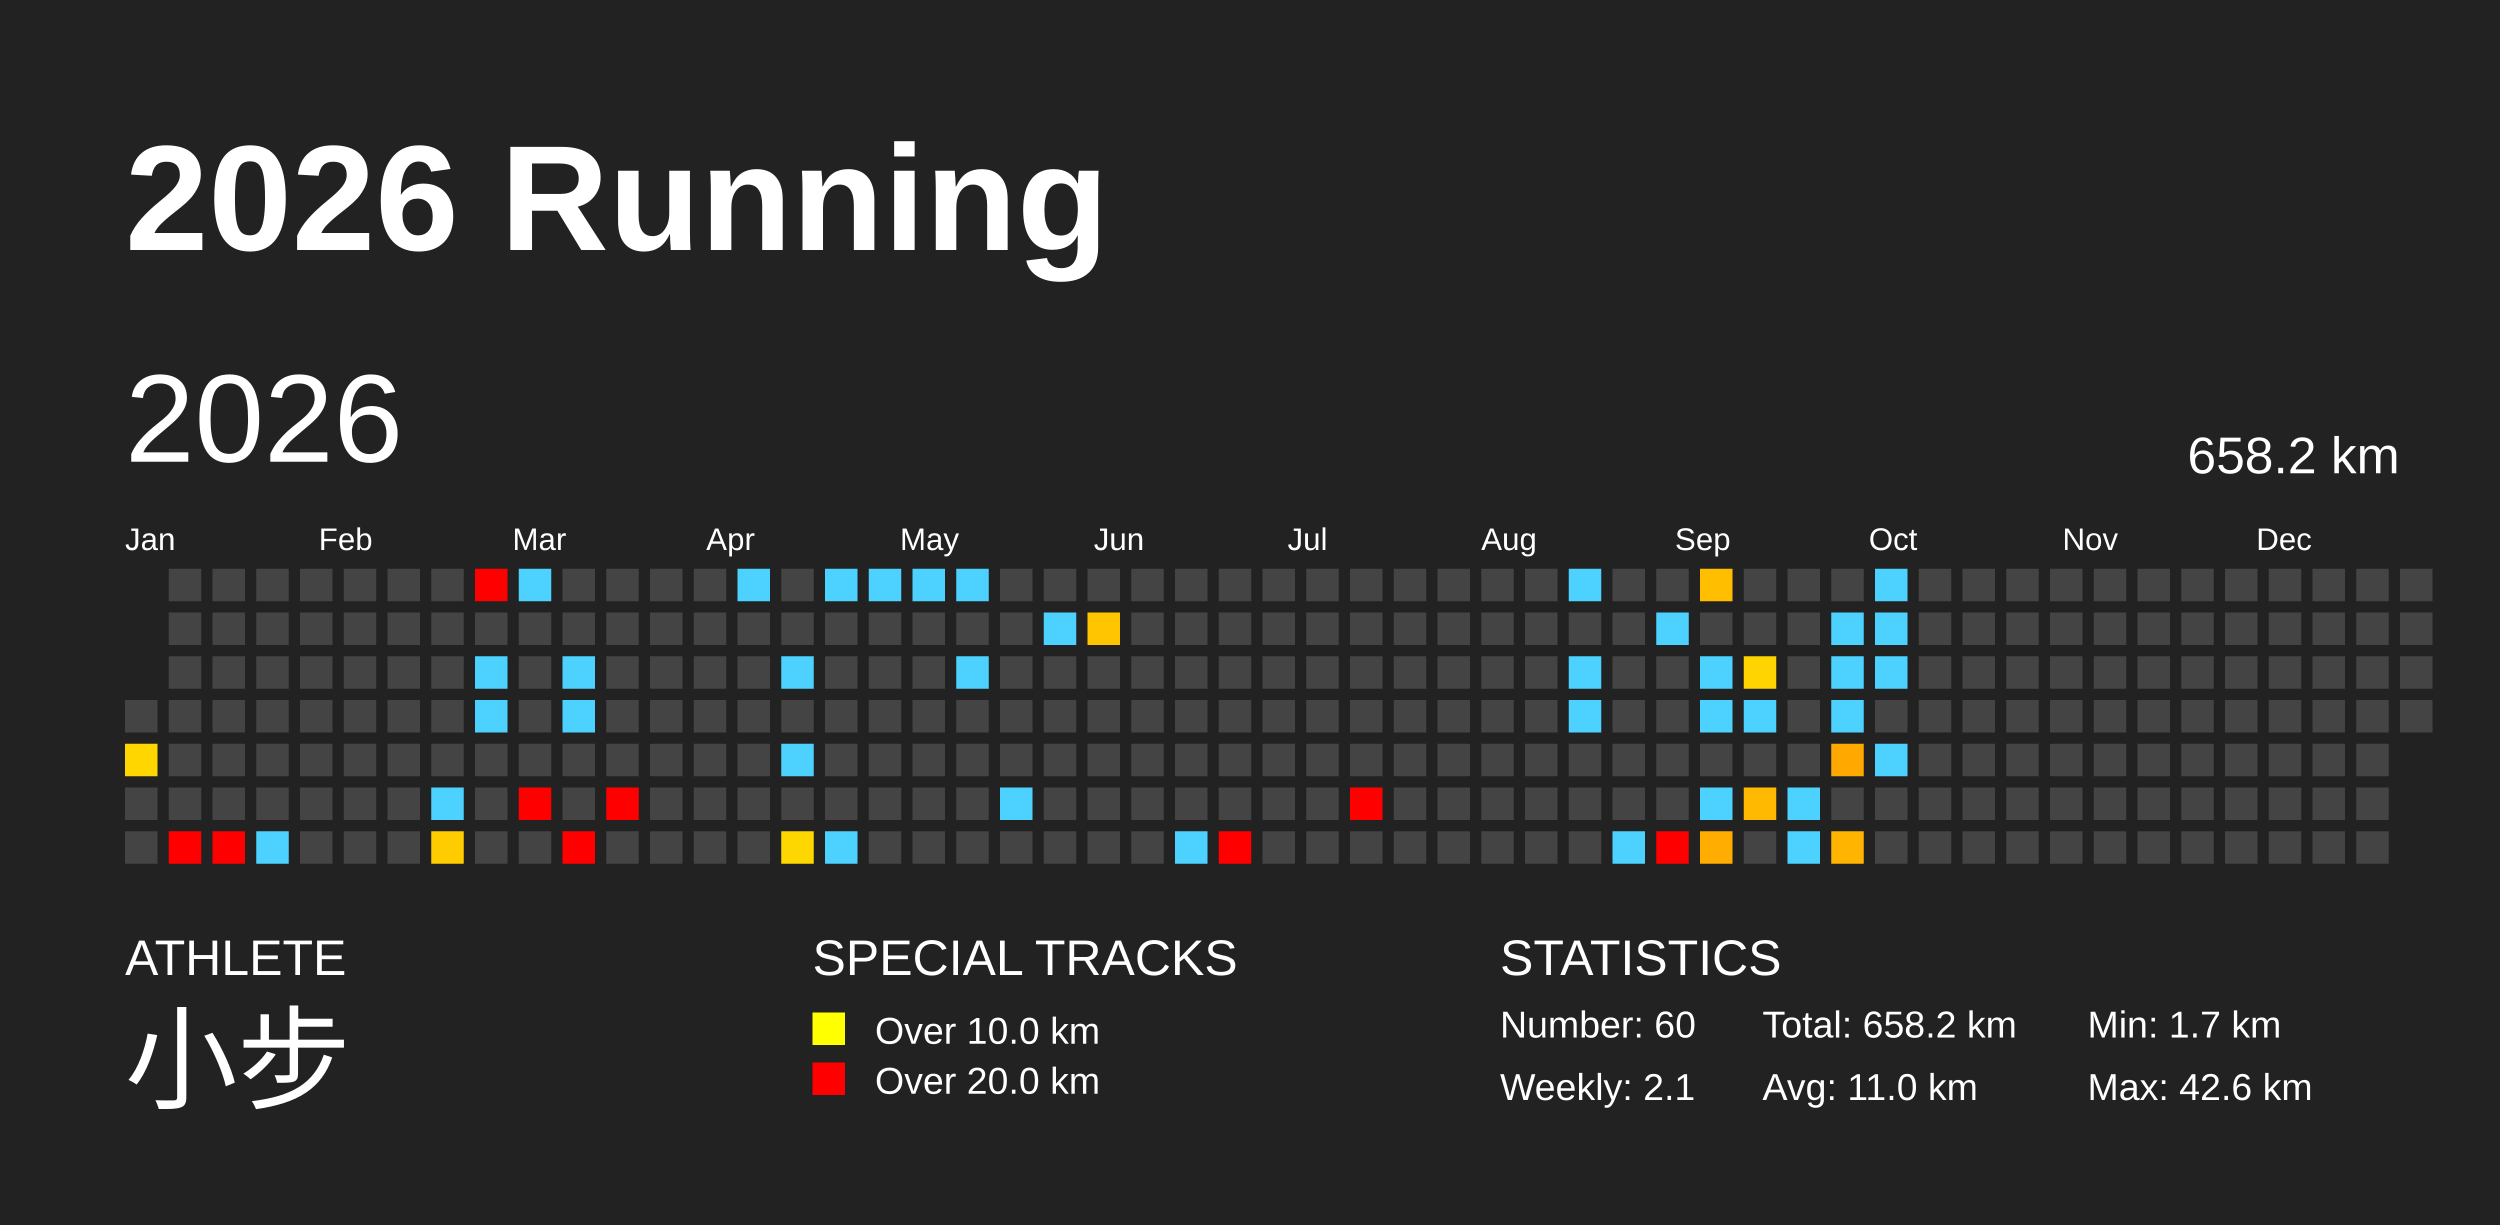
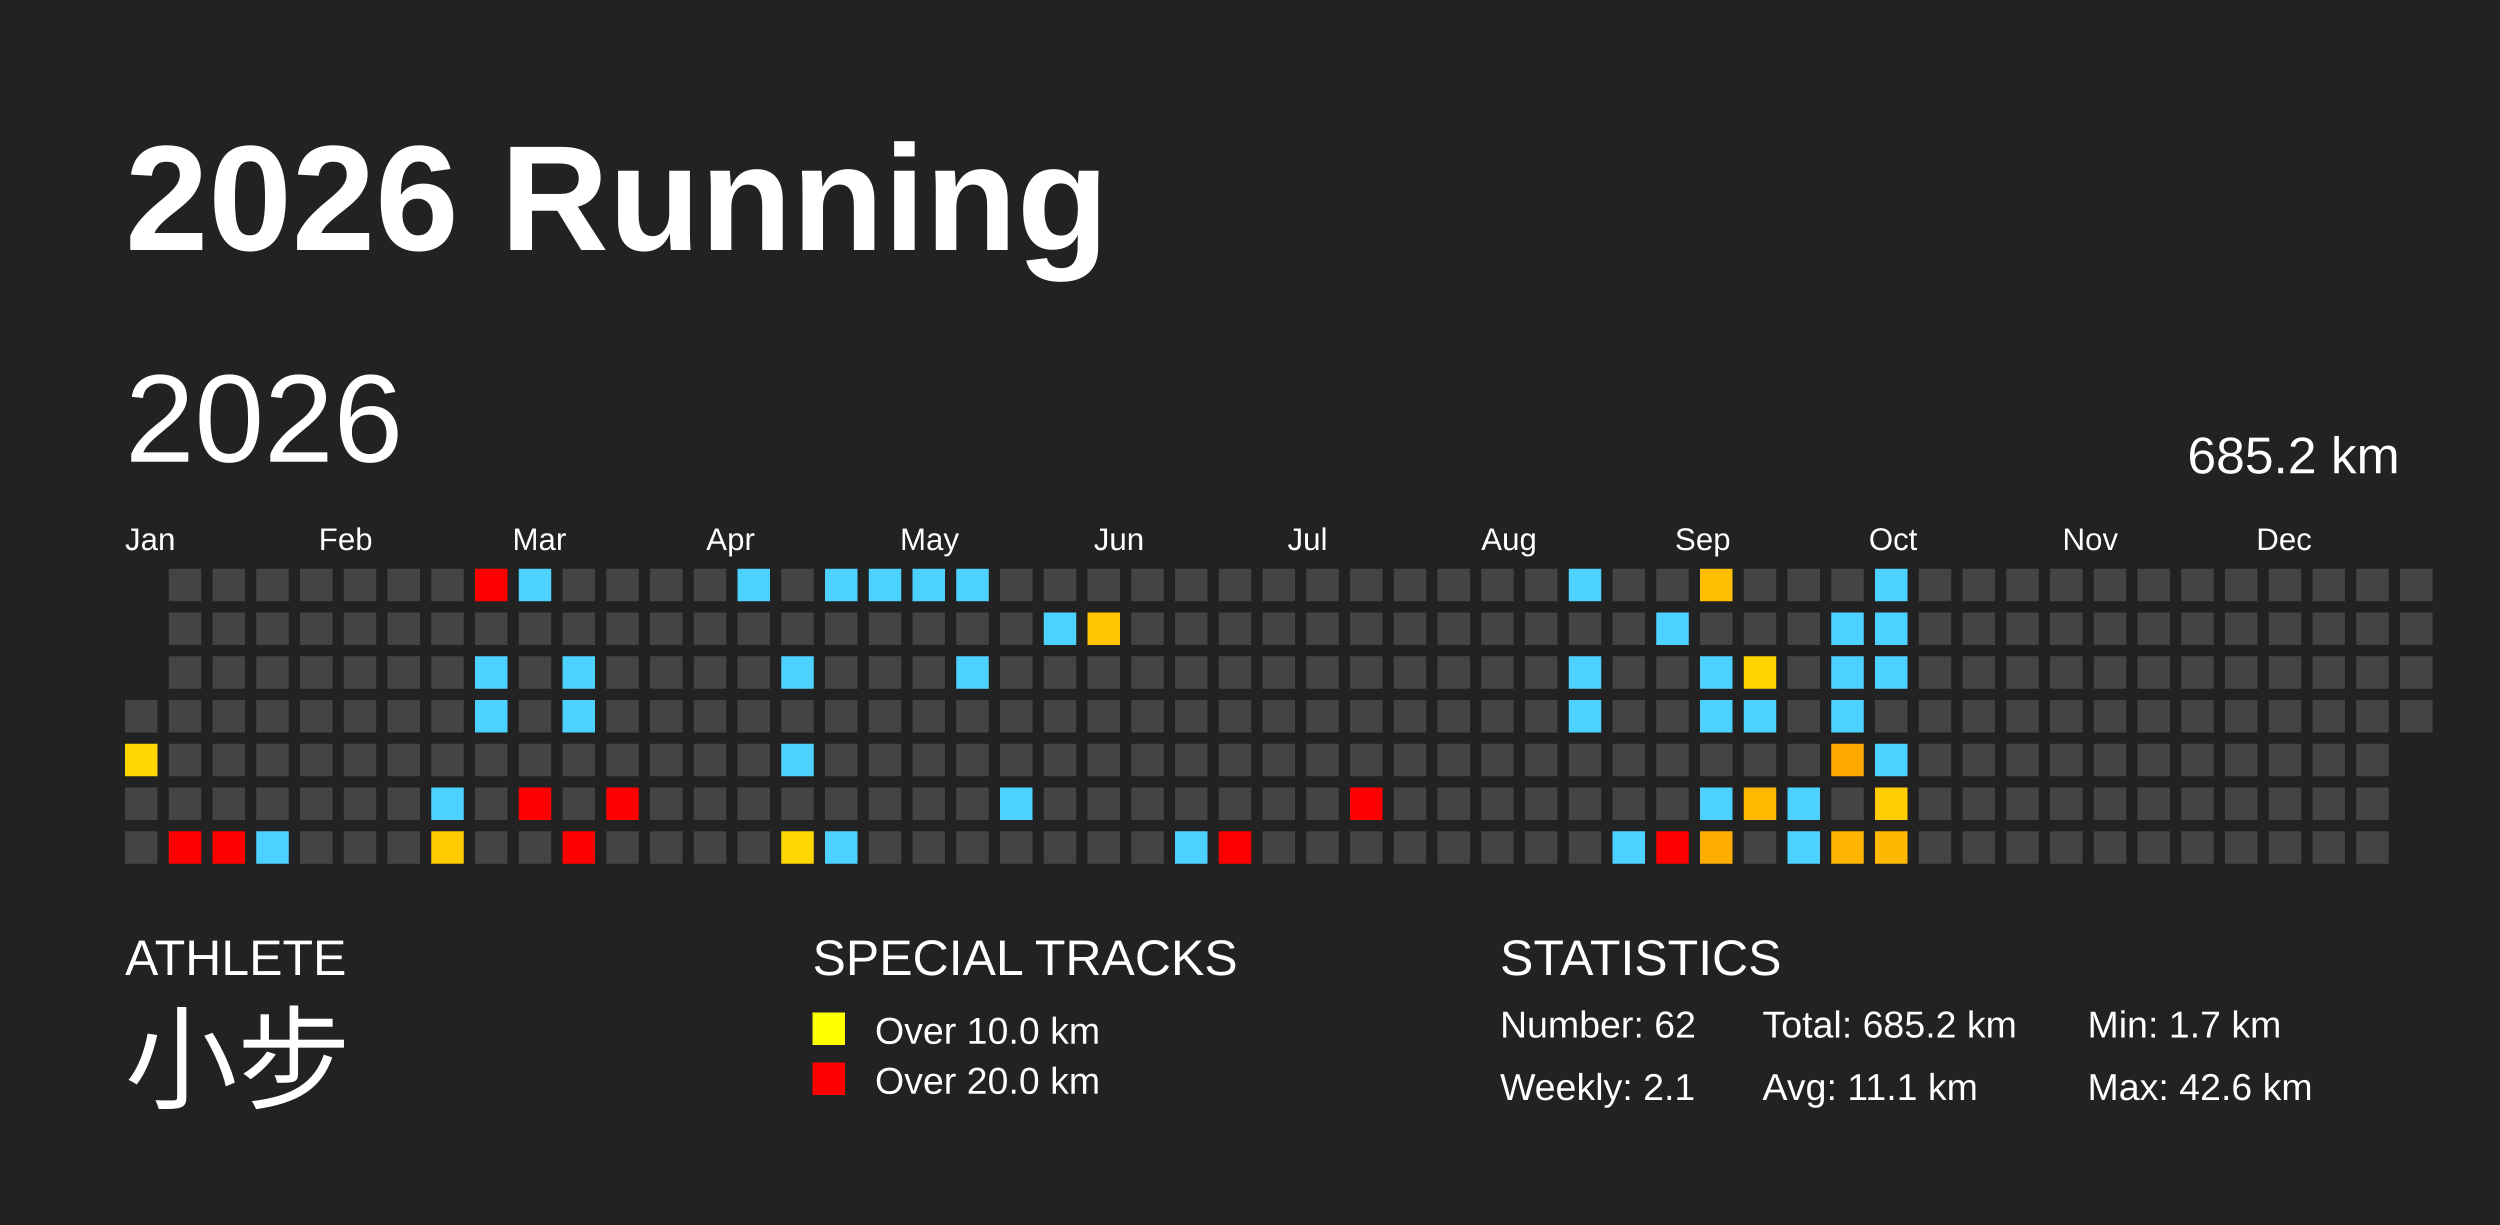
<svg xmlns="http://www.w3.org/2000/svg" baseProfile="full" height="98mm" version="1.1" viewBox="0,0,200,98" width="200mm">
  <defs />
  <rect fill="#222222" height="98" width="200" x="0" y="0" />
  <text fill="#FFFFFF" style="font-size:12px; font-family:Arial; font-weight:bold;" x="10" y="20">2026 Running</text>
  <text fill="#FFFFFF" style="font-size:4px; font-family:Arial" x="10" y="78">ATHLETE</text>
  <text fill="#FFFFFF" style="font-size:9px; font-family:Arial" x="10" y="88">小步</text>
  <text fill="#FFFFFF" style="font-size:4px; font-family:Arial" x="65" y="78">SPECIAL TRACKS</text>
  <rect fill="yellow" height="2.6" width="2.6" x="65" y="81" />
  <text fill="#FFFFFF" style="font-size:3px; font-family:Arial" x="70" y="83.5">Over 10.0 km</text>
  <rect fill="red" height="2.6" width="2.6" x="65" y="85" />
  <text fill="#FFFFFF" style="font-size:3px; font-family:Arial" x="70" y="87.5">Over 20.0 km</text>
  <text fill="#FFFFFF" style="font-size:4px; font-family:Arial" x="120" y="78">STATISTICS</text>
-   <text fill="#FFFFFF" style="font-size:3px; font-family:Arial" x="120" y="83">Number: 60</text>
+   <text fill="#FFFFFF" style="font-size:3px; font-family:Arial" x="120" y="83">Number: 62</text>
  <text fill="#FFFFFF" style="font-size:3px; font-family:Arial" x="120" y="88">Weekly: 2.1</text>
-   <text fill="#FFFFFF" style="font-size:3px; font-family:Arial" x="141" y="83">Total: 658.2 km</text>
-   <text fill="#FFFFFF" style="font-size:3px; font-family:Arial" x="141" y="88">Avg: 11.0 km</text>
+   <text fill="#FFFFFF" style="font-size:3px; font-family:Arial" x="141" y="83">Total: 685.2 km</text>
+   <text fill="#FFFFFF" style="font-size:3px; font-family:Arial" x="141" y="88">Avg: 11.1 km</text>
  <text fill="#FFFFFF" style="font-size:3px; font-family:Arial" x="167" y="83">Min: 1.7 km</text>
  <text fill="#FFFFFF" style="font-size:3px; font-family:Arial" x="167" y="88">Max: 42.6 km</text>
  <text dominant-baseline="hanging" fill="#FFFFFF" style="font-size:10.0px; font-family:Arial;" x="10" y="30">2026</text>
-   <text dominant-baseline="hanging" fill="#FFFFFF" style="font-size:4.125px; font-family:Arial;" x="175" y="35">658.2 km</text>
+   <text dominant-baseline="hanging" fill="#FFFFFF" style="font-size:4.125px; font-family:Arial;" x="175" y="35">685.2 km</text>
  <text fill="#FFFFFF" style="font-size:2.5px; font-family:Arial" x="10.0" y="44">Jan</text>
  <text fill="#FFFFFF" style="font-size:2.5px; font-family:Arial" x="25.5" y="44">Feb</text>
  <text fill="#FFFFFF" style="font-size:2.5px; font-family:Arial" x="41.0" y="44">Mar</text>
  <text fill="#FFFFFF" style="font-size:2.5px; font-family:Arial" x="56.5" y="44">Apr</text>
  <text fill="#FFFFFF" style="font-size:2.5px; font-family:Arial" x="72.0" y="44">May</text>
  <text fill="#FFFFFF" style="font-size:2.5px; font-family:Arial" x="87.5" y="44">Jun</text>
  <text fill="#FFFFFF" style="font-size:2.5px; font-family:Arial" x="103.0" y="44">Jul</text>
  <text fill="#FFFFFF" style="font-size:2.5px; font-family:Arial" x="118.5" y="44">Aug</text>
  <text fill="#FFFFFF" style="font-size:2.5px; font-family:Arial" x="134.0" y="44">Sep</text>
  <text fill="#FFFFFF" style="font-size:2.5px; font-family:Arial" x="149.5" y="44">Oct</text>
  <text fill="#FFFFFF" style="font-size:2.5px; font-family:Arial" x="165.0" y="44">Nov</text>
  <text fill="#FFFFFF" style="font-size:2.5px; font-family:Arial" x="180.5" y="44">Dec</text>
  <rect fill="#444444" height="2.6" width="2.6" x="10.0" y="56.0" />
  <rect fill="#ffd600" height="2.6" width="2.6" x="10.0" y="59.5" />
  <rect fill="#444444" height="2.6" width="2.6" x="10.0" y="63.0" />
  <rect fill="#444444" height="2.6" width="2.6" x="10.0" y="66.5" />
  <rect fill="#444444" height="2.6" width="2.6" x="13.5" y="45.5" />
  <rect fill="#444444" height="2.6" width="2.6" x="13.5" y="49.0" />
  <rect fill="#444444" height="2.6" width="2.6" x="13.5" y="52.5" />
  <rect fill="#444444" height="2.6" width="2.6" x="13.5" y="56.0" />
  <rect fill="#444444" height="2.6" width="2.6" x="13.5" y="59.5" />
  <rect fill="#444444" height="2.6" width="2.6" x="13.5" y="63.0" />
  <rect fill="red" height="2.6" width="2.6" x="13.5" y="66.5" />
  <rect fill="#444444" height="2.6" width="2.6" x="17.0" y="45.5" />
  <rect fill="#444444" height="2.6" width="2.6" x="17.0" y="49.0" />
  <rect fill="#444444" height="2.6" width="2.6" x="17.0" y="52.5" />
  <rect fill="#444444" height="2.6" width="2.6" x="17.0" y="56.0" />
  <rect fill="#444444" height="2.6" width="2.6" x="17.0" y="59.5" />
  <rect fill="#444444" height="2.6" width="2.6" x="17.0" y="63.0" />
  <rect fill="red" height="2.6" width="2.6" x="17.0" y="66.5" />
  <rect fill="#444444" height="2.6" width="2.6" x="20.5" y="45.5" />
  <rect fill="#444444" height="2.6" width="2.6" x="20.5" y="49.0" />
  <rect fill="#444444" height="2.6" width="2.6" x="20.5" y="52.5" />
  <rect fill="#444444" height="2.6" width="2.6" x="20.5" y="56.0" />
  <rect fill="#444444" height="2.6" width="2.6" x="20.5" y="59.5" />
  <rect fill="#444444" height="2.6" width="2.6" x="20.5" y="63.0" />
  <rect fill="#4dd2ff" height="2.6" width="2.6" x="20.5" y="66.5" />
  <rect fill="#444444" height="2.6" width="2.6" x="24.0" y="45.5" />
  <rect fill="#444444" height="2.6" width="2.6" x="24.0" y="49.0" />
  <rect fill="#444444" height="2.6" width="2.6" x="24.0" y="52.5" />
  <rect fill="#444444" height="2.6" width="2.6" x="24.0" y="56.0" />
  <rect fill="#444444" height="2.6" width="2.6" x="24.0" y="59.5" />
  <rect fill="#444444" height="2.6" width="2.6" x="24.0" y="63.0" />
  <rect fill="#444444" height="2.6" width="2.6" x="24.0" y="66.5" />
  <rect fill="#444444" height="2.6" width="2.6" x="27.5" y="45.5" />
  <rect fill="#444444" height="2.6" width="2.6" x="27.5" y="49.0" />
  <rect fill="#444444" height="2.6" width="2.6" x="27.5" y="52.5" />
  <rect fill="#444444" height="2.6" width="2.6" x="27.5" y="56.0" />
  <rect fill="#444444" height="2.6" width="2.6" x="27.5" y="59.5" />
  <rect fill="#444444" height="2.6" width="2.6" x="27.5" y="63.0" />
  <rect fill="#444444" height="2.6" width="2.6" x="27.5" y="66.5" />
  <rect fill="#444444" height="2.6" width="2.6" x="31.0" y="45.5" />
  <rect fill="#444444" height="2.6" width="2.6" x="31.0" y="49.0" />
  <rect fill="#444444" height="2.6" width="2.6" x="31.0" y="52.5" />
  <rect fill="#444444" height="2.6" width="2.6" x="31.0" y="56.0" />
  <rect fill="#444444" height="2.6" width="2.6" x="31.0" y="59.5" />
  <rect fill="#444444" height="2.6" width="2.6" x="31.0" y="63.0" />
  <rect fill="#444444" height="2.6" width="2.6" x="31.0" y="66.5" />
  <rect fill="#444444" height="2.6" width="2.6" x="34.5" y="45.5" />
  <rect fill="#444444" height="2.6" width="2.6" x="34.5" y="49.0" />
  <rect fill="#444444" height="2.6" width="2.6" x="34.5" y="52.5" />
  <rect fill="#444444" height="2.6" width="2.6" x="34.5" y="56.0" />
  <rect fill="#444444" height="2.6" width="2.6" x="34.5" y="59.5" />
  <rect fill="#4dd2ff" height="2.6" width="2.6" x="34.5" y="63.0" />
  <rect fill="#ffcc00" height="2.6" width="2.6" x="34.5" y="66.5" />
  <rect fill="red" height="2.6" width="2.6" x="38.0" y="45.5" />
  <rect fill="#444444" height="2.6" width="2.6" x="38.0" y="49.0" />
  <rect fill="#4dd2ff" height="2.6" width="2.6" x="38.0" y="52.5" />
  <rect fill="#4dd2ff" height="2.6" width="2.6" x="38.0" y="56.0" />
  <rect fill="#444444" height="2.6" width="2.6" x="38.0" y="59.5" />
  <rect fill="#444444" height="2.6" width="2.6" x="38.0" y="63.0" />
  <rect fill="#444444" height="2.6" width="2.6" x="38.0" y="66.5" />
  <rect fill="#4dd2ff" height="2.6" width="2.6" x="41.5" y="45.5" />
  <rect fill="#444444" height="2.6" width="2.6" x="41.5" y="49.0" />
  <rect fill="#444444" height="2.6" width="2.6" x="41.5" y="52.5" />
  <rect fill="#444444" height="2.6" width="2.6" x="41.5" y="56.0" />
  <rect fill="#444444" height="2.6" width="2.6" x="41.5" y="59.5" />
  <rect fill="red" height="2.6" width="2.6" x="41.5" y="63.0" />
  <rect fill="#444444" height="2.6" width="2.6" x="41.5" y="66.5" />
  <rect fill="#444444" height="2.6" width="2.6" x="45.0" y="45.5" />
  <rect fill="#444444" height="2.6" width="2.6" x="45.0" y="49.0" />
  <rect fill="#4dd2ff" height="2.6" width="2.6" x="45.0" y="52.5" />
  <rect fill="#4dd2ff" height="2.6" width="2.6" x="45.0" y="56.0" />
  <rect fill="#444444" height="2.6" width="2.6" x="45.0" y="59.5" />
  <rect fill="#444444" height="2.6" width="2.6" x="45.0" y="63.0" />
  <rect fill="red" height="2.6" width="2.6" x="45.0" y="66.5" />
  <rect fill="#444444" height="2.6" width="2.6" x="48.5" y="45.5" />
  <rect fill="#444444" height="2.6" width="2.6" x="48.5" y="49.0" />
  <rect fill="#444444" height="2.6" width="2.6" x="48.5" y="52.5" />
  <rect fill="#444444" height="2.6" width="2.6" x="48.5" y="56.0" />
  <rect fill="#444444" height="2.6" width="2.6" x="48.5" y="59.5" />
  <rect fill="red" height="2.6" width="2.6" x="48.5" y="63.0" />
  <rect fill="#444444" height="2.6" width="2.6" x="48.5" y="66.5" />
  <rect fill="#444444" height="2.6" width="2.6" x="52.0" y="45.5" />
  <rect fill="#444444" height="2.6" width="2.6" x="52.0" y="49.0" />
  <rect fill="#444444" height="2.6" width="2.6" x="52.0" y="52.5" />
  <rect fill="#444444" height="2.6" width="2.6" x="52.0" y="56.0" />
  <rect fill="#444444" height="2.6" width="2.6" x="52.0" y="59.5" />
  <rect fill="#444444" height="2.6" width="2.6" x="52.0" y="63.0" />
  <rect fill="#444444" height="2.6" width="2.6" x="52.0" y="66.5" />
  <rect fill="#444444" height="2.6" width="2.6" x="55.5" y="45.5" />
  <rect fill="#444444" height="2.6" width="2.6" x="55.5" y="49.0" />
  <rect fill="#444444" height="2.6" width="2.6" x="55.5" y="52.5" />
  <rect fill="#444444" height="2.6" width="2.6" x="55.5" y="56.0" />
  <rect fill="#444444" height="2.6" width="2.6" x="55.5" y="59.5" />
  <rect fill="#444444" height="2.6" width="2.6" x="55.5" y="63.0" />
  <rect fill="#444444" height="2.6" width="2.6" x="55.5" y="66.5" />
  <rect fill="#4dd2ff" height="2.6" width="2.6" x="59.0" y="45.5" />
  <rect fill="#444444" height="2.6" width="2.6" x="59.0" y="49.0" />
  <rect fill="#444444" height="2.6" width="2.6" x="59.0" y="52.5" />
  <rect fill="#444444" height="2.6" width="2.6" x="59.0" y="56.0" />
  <rect fill="#444444" height="2.6" width="2.6" x="59.0" y="59.5" />
  <rect fill="#444444" height="2.6" width="2.6" x="59.0" y="63.0" />
  <rect fill="#444444" height="2.6" width="2.6" x="59.0" y="66.5" />
  <rect fill="#444444" height="2.6" width="2.6" x="62.5" y="45.5" />
  <rect fill="#444444" height="2.6" width="2.6" x="62.5" y="49.0" />
  <rect fill="#4dd2ff" height="2.6" width="2.6" x="62.5" y="52.5" />
  <rect fill="#444444" height="2.6" width="2.6" x="62.5" y="56.0" />
  <rect fill="#4dd2ff" height="2.6" width="2.6" x="62.5" y="59.5" />
  <rect fill="#444444" height="2.6" width="2.6" x="62.5" y="63.0" />
  <rect fill="#ffd700" height="2.6" width="2.6" x="62.5" y="66.5" />
  <rect fill="#4dd2ff" height="2.6" width="2.6" x="66.0" y="45.5" />
  <rect fill="#444444" height="2.6" width="2.6" x="66.0" y="49.0" />
  <rect fill="#444444" height="2.6" width="2.6" x="66.0" y="52.5" />
  <rect fill="#444444" height="2.6" width="2.6" x="66.0" y="56.0" />
  <rect fill="#444444" height="2.6" width="2.6" x="66.0" y="59.5" />
  <rect fill="#444444" height="2.6" width="2.6" x="66.0" y="63.0" />
  <rect fill="#4dd2ff" height="2.6" width="2.6" x="66.0" y="66.5" />
  <rect fill="#4dd2ff" height="2.6" width="2.6" x="69.5" y="45.5" />
  <rect fill="#444444" height="2.6" width="2.6" x="69.5" y="49.0" />
  <rect fill="#444444" height="2.6" width="2.6" x="69.5" y="52.5" />
  <rect fill="#444444" height="2.6" width="2.6" x="69.5" y="56.0" />
  <rect fill="#444444" height="2.6" width="2.6" x="69.5" y="59.5" />
  <rect fill="#444444" height="2.6" width="2.6" x="69.5" y="63.0" />
  <rect fill="#444444" height="2.6" width="2.6" x="69.5" y="66.5" />
  <rect fill="#4dd2ff" height="2.6" width="2.6" x="73.0" y="45.5" />
  <rect fill="#444444" height="2.6" width="2.6" x="73.0" y="49.0" />
  <rect fill="#444444" height="2.6" width="2.6" x="73.0" y="52.5" />
  <rect fill="#444444" height="2.6" width="2.6" x="73.0" y="56.0" />
  <rect fill="#444444" height="2.6" width="2.6" x="73.0" y="59.5" />
  <rect fill="#444444" height="2.6" width="2.6" x="73.0" y="63.0" />
  <rect fill="#444444" height="2.6" width="2.6" x="73.0" y="66.5" />
  <rect fill="#4dd2ff" height="2.6" width="2.6" x="76.5" y="45.5" />
  <rect fill="#444444" height="2.6" width="2.6" x="76.5" y="49.0" />
  <rect fill="#4dd2ff" height="2.6" width="2.6" x="76.5" y="52.5" />
  <rect fill="#444444" height="2.6" width="2.6" x="76.5" y="56.0" />
  <rect fill="#444444" height="2.6" width="2.6" x="76.5" y="59.5" />
  <rect fill="#444444" height="2.6" width="2.6" x="76.5" y="63.0" />
  <rect fill="#444444" height="2.6" width="2.6" x="76.5" y="66.5" />
  <rect fill="#444444" height="2.6" width="2.6" x="80.0" y="45.5" />
  <rect fill="#444444" height="2.6" width="2.6" x="80.0" y="49.0" />
  <rect fill="#444444" height="2.6" width="2.6" x="80.0" y="52.5" />
  <rect fill="#444444" height="2.6" width="2.6" x="80.0" y="56.0" />
  <rect fill="#444444" height="2.6" width="2.6" x="80.0" y="59.5" />
  <rect fill="#4dd2ff" height="2.6" width="2.6" x="80.0" y="63.0" />
  <rect fill="#444444" height="2.6" width="2.6" x="80.0" y="66.5" />
  <rect fill="#444444" height="2.6" width="2.6" x="83.5" y="45.5" />
  <rect fill="#4dd2ff" height="2.6" width="2.6" x="83.5" y="49.0" />
  <rect fill="#444444" height="2.6" width="2.6" x="83.5" y="52.5" />
  <rect fill="#444444" height="2.6" width="2.6" x="83.5" y="56.0" />
  <rect fill="#444444" height="2.6" width="2.6" x="83.5" y="59.5" />
  <rect fill="#444444" height="2.6" width="2.6" x="83.5" y="63.0" />
  <rect fill="#444444" height="2.6" width="2.6" x="83.5" y="66.5" />
  <rect fill="#444444" height="2.6" width="2.6" x="87.0" y="45.5" />
  <rect fill="#ffc500" height="2.6" width="2.6" x="87.0" y="49.0" />
  <rect fill="#444444" height="2.6" width="2.6" x="87.0" y="52.5" />
  <rect fill="#444444" height="2.6" width="2.6" x="87.0" y="56.0" />
  <rect fill="#444444" height="2.6" width="2.6" x="87.0" y="59.5" />
  <rect fill="#444444" height="2.6" width="2.6" x="87.0" y="63.0" />
  <rect fill="#444444" height="2.6" width="2.6" x="87.0" y="66.5" />
  <rect fill="#444444" height="2.6" width="2.6" x="90.5" y="45.5" />
  <rect fill="#444444" height="2.6" width="2.6" x="90.5" y="49.0" />
  <rect fill="#444444" height="2.6" width="2.6" x="90.5" y="52.5" />
  <rect fill="#444444" height="2.6" width="2.6" x="90.5" y="56.0" />
  <rect fill="#444444" height="2.6" width="2.6" x="90.5" y="59.5" />
  <rect fill="#444444" height="2.6" width="2.6" x="90.5" y="63.0" />
  <rect fill="#444444" height="2.6" width="2.6" x="90.5" y="66.5" />
  <rect fill="#444444" height="2.6" width="2.6" x="94.0" y="45.5" />
  <rect fill="#444444" height="2.6" width="2.6" x="94.0" y="49.0" />
  <rect fill="#444444" height="2.6" width="2.6" x="94.0" y="52.5" />
  <rect fill="#444444" height="2.6" width="2.6" x="94.0" y="56.0" />
  <rect fill="#444444" height="2.6" width="2.6" x="94.0" y="59.5" />
  <rect fill="#444444" height="2.6" width="2.6" x="94.0" y="63.0" />
  <rect fill="#4dd2ff" height="2.6" width="2.6" x="94.0" y="66.5" />
  <rect fill="#444444" height="2.6" width="2.6" x="97.5" y="45.5" />
  <rect fill="#444444" height="2.6" width="2.6" x="97.5" y="49.0" />
  <rect fill="#444444" height="2.6" width="2.6" x="97.5" y="52.5" />
  <rect fill="#444444" height="2.6" width="2.6" x="97.5" y="56.0" />
  <rect fill="#444444" height="2.6" width="2.6" x="97.5" y="59.5" />
  <rect fill="#444444" height="2.6" width="2.6" x="97.5" y="63.0" />
  <rect fill="red" height="2.6" width="2.6" x="97.5" y="66.5" />
  <rect fill="#444444" height="2.6" width="2.6" x="101.0" y="45.5" />
  <rect fill="#444444" height="2.6" width="2.6" x="101.0" y="49.0" />
  <rect fill="#444444" height="2.6" width="2.6" x="101.0" y="52.5" />
  <rect fill="#444444" height="2.6" width="2.6" x="101.0" y="56.0" />
  <rect fill="#444444" height="2.6" width="2.6" x="101.0" y="59.5" />
  <rect fill="#444444" height="2.6" width="2.6" x="101.0" y="63.0" />
  <rect fill="#444444" height="2.6" width="2.6" x="101.0" y="66.5" />
  <rect fill="#444444" height="2.6" width="2.6" x="104.5" y="45.5" />
  <rect fill="#444444" height="2.6" width="2.6" x="104.5" y="49.0" />
  <rect fill="#444444" height="2.6" width="2.6" x="104.5" y="52.5" />
  <rect fill="#444444" height="2.6" width="2.6" x="104.5" y="56.0" />
  <rect fill="#444444" height="2.6" width="2.6" x="104.5" y="59.5" />
  <rect fill="#444444" height="2.6" width="2.6" x="104.5" y="63.0" />
  <rect fill="#444444" height="2.6" width="2.6" x="104.5" y="66.5" />
  <rect fill="#444444" height="2.6" width="2.6" x="108.0" y="45.5" />
  <rect fill="#444444" height="2.6" width="2.6" x="108.0" y="49.0" />
  <rect fill="#444444" height="2.6" width="2.6" x="108.0" y="52.5" />
  <rect fill="#444444" height="2.6" width="2.6" x="108.0" y="56.0" />
  <rect fill="#444444" height="2.6" width="2.6" x="108.0" y="59.5" />
  <rect fill="red" height="2.6" width="2.6" x="108.0" y="63.0" />
  <rect fill="#444444" height="2.6" width="2.6" x="108.0" y="66.5" />
  <rect fill="#444444" height="2.6" width="2.6" x="111.5" y="45.5" />
  <rect fill="#444444" height="2.6" width="2.6" x="111.5" y="49.0" />
  <rect fill="#444444" height="2.6" width="2.6" x="111.5" y="52.5" />
  <rect fill="#444444" height="2.6" width="2.6" x="111.5" y="56.0" />
  <rect fill="#444444" height="2.6" width="2.6" x="111.5" y="59.5" />
  <rect fill="#444444" height="2.6" width="2.6" x="111.5" y="63.0" />
  <rect fill="#444444" height="2.6" width="2.6" x="111.5" y="66.5" />
  <rect fill="#444444" height="2.6" width="2.6" x="115.0" y="45.5" />
  <rect fill="#444444" height="2.6" width="2.6" x="115.0" y="49.0" />
  <rect fill="#444444" height="2.6" width="2.6" x="115.0" y="52.5" />
  <rect fill="#444444" height="2.6" width="2.6" x="115.0" y="56.0" />
  <rect fill="#444444" height="2.6" width="2.6" x="115.0" y="59.5" />
  <rect fill="#444444" height="2.6" width="2.6" x="115.0" y="63.0" />
  <rect fill="#444444" height="2.6" width="2.6" x="115.0" y="66.5" />
  <rect fill="#444444" height="2.6" width="2.6" x="118.5" y="45.5" />
  <rect fill="#444444" height="2.6" width="2.6" x="118.5" y="49.0" />
  <rect fill="#444444" height="2.6" width="2.6" x="118.5" y="52.5" />
  <rect fill="#444444" height="2.6" width="2.6" x="118.5" y="56.0" />
  <rect fill="#444444" height="2.6" width="2.6" x="118.5" y="59.5" />
  <rect fill="#444444" height="2.6" width="2.6" x="118.5" y="63.0" />
  <rect fill="#444444" height="2.6" width="2.6" x="118.5" y="66.5" />
  <rect fill="#444444" height="2.6" width="2.6" x="122.0" y="45.5" />
  <rect fill="#444444" height="2.6" width="2.6" x="122.0" y="49.0" />
  <rect fill="#444444" height="2.6" width="2.6" x="122.0" y="52.5" />
  <rect fill="#444444" height="2.6" width="2.6" x="122.0" y="56.0" />
  <rect fill="#444444" height="2.6" width="2.6" x="122.0" y="59.5" />
  <rect fill="#444444" height="2.6" width="2.6" x="122.0" y="63.0" />
  <rect fill="#444444" height="2.6" width="2.6" x="122.0" y="66.5" />
  <rect fill="#4dd2ff" height="2.6" width="2.6" x="125.5" y="45.5" />
  <rect fill="#444444" height="2.6" width="2.6" x="125.5" y="49.0" />
  <rect fill="#4dd2ff" height="2.6" width="2.6" x="125.5" y="52.5" />
  <rect fill="#4dd2ff" height="2.6" width="2.6" x="125.5" y="56.0" />
  <rect fill="#444444" height="2.6" width="2.6" x="125.5" y="59.5" />
  <rect fill="#444444" height="2.6" width="2.6" x="125.5" y="63.0" />
  <rect fill="#444444" height="2.6" width="2.6" x="125.5" y="66.5" />
  <rect fill="#444444" height="2.6" width="2.6" x="129.0" y="45.5" />
  <rect fill="#444444" height="2.6" width="2.6" x="129.0" y="49.0" />
  <rect fill="#444444" height="2.6" width="2.6" x="129.0" y="52.5" />
  <rect fill="#444444" height="2.6" width="2.6" x="129.0" y="56.0" />
  <rect fill="#444444" height="2.6" width="2.6" x="129.0" y="59.5" />
  <rect fill="#444444" height="2.6" width="2.6" x="129.0" y="63.0" />
  <rect fill="#4dd2ff" height="2.6" width="2.6" x="129.0" y="66.5" />
  <rect fill="#444444" height="2.6" width="2.6" x="132.5" y="45.5" />
  <rect fill="#4dd2ff" height="2.6" width="2.6" x="132.5" y="49.0" />
  <rect fill="#444444" height="2.6" width="2.6" x="132.5" y="52.5" />
  <rect fill="#444444" height="2.6" width="2.6" x="132.5" y="56.0" />
  <rect fill="#444444" height="2.6" width="2.6" x="132.5" y="59.5" />
  <rect fill="#444444" height="2.6" width="2.6" x="132.5" y="63.0" />
  <rect fill="red" height="2.6" width="2.6" x="132.5" y="66.5" />
  <rect fill="#ffbf00" height="2.6" width="2.6" x="136.0" y="45.5" />
  <rect fill="#444444" height="2.6" width="2.6" x="136.0" y="49.0" />
  <rect fill="#4dd2ff" height="2.6" width="2.6" x="136.0" y="52.5" />
  <rect fill="#4dd2ff" height="2.6" width="2.6" x="136.0" y="56.0" />
  <rect fill="#444444" height="2.6" width="2.6" x="136.0" y="59.5" />
  <rect fill="#4dd2ff" height="2.6" width="2.6" x="136.0" y="63.0" />
  <rect fill="#ffad00" height="2.6" width="2.6" x="136.0" y="66.5" />
  <rect fill="#444444" height="2.6" width="2.6" x="139.5" y="45.5" />
  <rect fill="#444444" height="2.6" width="2.6" x="139.5" y="49.0" />
  <rect fill="#ffd400" height="2.6" width="2.6" x="139.5" y="52.5" />
  <rect fill="#4dd2ff" height="2.6" width="2.6" x="139.5" y="56.0" />
  <rect fill="#444444" height="2.6" width="2.6" x="139.5" y="59.5" />
  <rect fill="#ffb900" height="2.6" width="2.6" x="139.5" y="63.0" />
  <rect fill="#444444" height="2.6" width="2.6" x="139.5" y="66.5" />
  <rect fill="#444444" height="2.6" width="2.6" x="143.0" y="45.5" />
  <rect fill="#444444" height="2.6" width="2.6" x="143.0" y="49.0" />
  <rect fill="#444444" height="2.6" width="2.6" x="143.0" y="52.5" />
  <rect fill="#444444" height="2.6" width="2.6" x="143.0" y="56.0" />
  <rect fill="#444444" height="2.6" width="2.6" x="143.0" y="59.5" />
  <rect fill="#4dd2ff" height="2.6" width="2.6" x="143.0" y="63.0" />
  <rect fill="#4dd2ff" height="2.6" width="2.6" x="143.0" y="66.5" />
  <rect fill="#444444" height="2.6" width="2.6" x="146.5" y="45.5" />
  <rect fill="#4dd2ff" height="2.6" width="2.6" x="146.5" y="49.0" />
  <rect fill="#4dd2ff" height="2.6" width="2.6" x="146.5" y="52.5" />
  <rect fill="#4dd2ff" height="2.6" width="2.6" x="146.5" y="56.0" />
  <rect fill="#ffa900" height="2.6" width="2.6" x="146.5" y="59.5" />
  <rect fill="#444444" height="2.6" width="2.6" x="146.5" y="63.0" />
  <rect fill="#ffb500" height="2.6" width="2.6" x="146.5" y="66.5" />
  <rect fill="#4dd2ff" height="2.6" width="2.6" x="150.0" y="45.5" />
  <rect fill="#4dd2ff" height="2.6" width="2.6" x="150.0" y="49.0" />
  <rect fill="#4dd2ff" height="2.6" width="2.6" x="150.0" y="52.5" />
  <rect fill="#444444" height="2.6" width="2.6" x="150.0" y="56.0" />
  <rect fill="#4dd2ff" height="2.6" width="2.6" x="150.0" y="59.5" />
-   <rect fill="#444444" height="2.6" width="2.6" x="150.0" y="63.0" />
-   <rect fill="#444444" height="2.6" width="2.6" x="150.0" y="66.5" />
+   <rect fill="#ffce00" height="2.6" width="2.6" x="150.0" y="63.0" />
+   <rect fill="#ffb800" height="2.6" width="2.6" x="150.0" y="66.5" />
  <rect fill="#444444" height="2.6" width="2.6" x="153.5" y="45.5" />
  <rect fill="#444444" height="2.6" width="2.6" x="153.5" y="49.0" />
  <rect fill="#444444" height="2.6" width="2.6" x="153.5" y="52.5" />
  <rect fill="#444444" height="2.6" width="2.6" x="153.5" y="56.0" />
  <rect fill="#444444" height="2.6" width="2.6" x="153.5" y="59.5" />
  <rect fill="#444444" height="2.6" width="2.6" x="153.5" y="63.0" />
  <rect fill="#444444" height="2.6" width="2.6" x="153.5" y="66.5" />
  <rect fill="#444444" height="2.6" width="2.6" x="157.0" y="45.5" />
  <rect fill="#444444" height="2.6" width="2.6" x="157.0" y="49.0" />
  <rect fill="#444444" height="2.6" width="2.6" x="157.0" y="52.5" />
  <rect fill="#444444" height="2.6" width="2.6" x="157.0" y="56.0" />
  <rect fill="#444444" height="2.6" width="2.6" x="157.0" y="59.5" />
  <rect fill="#444444" height="2.6" width="2.6" x="157.0" y="63.0" />
  <rect fill="#444444" height="2.6" width="2.6" x="157.0" y="66.5" />
  <rect fill="#444444" height="2.6" width="2.6" x="160.5" y="45.5" />
  <rect fill="#444444" height="2.6" width="2.6" x="160.5" y="49.0" />
  <rect fill="#444444" height="2.6" width="2.6" x="160.5" y="52.5" />
  <rect fill="#444444" height="2.6" width="2.6" x="160.5" y="56.0" />
  <rect fill="#444444" height="2.6" width="2.6" x="160.5" y="59.5" />
  <rect fill="#444444" height="2.6" width="2.6" x="160.5" y="63.0" />
  <rect fill="#444444" height="2.6" width="2.6" x="160.5" y="66.5" />
  <rect fill="#444444" height="2.6" width="2.6" x="164.0" y="45.5" />
  <rect fill="#444444" height="2.6" width="2.6" x="164.0" y="49.0" />
  <rect fill="#444444" height="2.6" width="2.6" x="164.0" y="52.5" />
  <rect fill="#444444" height="2.6" width="2.6" x="164.0" y="56.0" />
  <rect fill="#444444" height="2.6" width="2.6" x="164.0" y="59.5" />
  <rect fill="#444444" height="2.6" width="2.6" x="164.0" y="63.0" />
  <rect fill="#444444" height="2.6" width="2.6" x="164.0" y="66.5" />
  <rect fill="#444444" height="2.6" width="2.6" x="167.5" y="45.5" />
  <rect fill="#444444" height="2.6" width="2.6" x="167.5" y="49.0" />
  <rect fill="#444444" height="2.6" width="2.6" x="167.5" y="52.5" />
  <rect fill="#444444" height="2.6" width="2.6" x="167.5" y="56.0" />
  <rect fill="#444444" height="2.6" width="2.6" x="167.5" y="59.5" />
  <rect fill="#444444" height="2.6" width="2.6" x="167.5" y="63.0" />
  <rect fill="#444444" height="2.6" width="2.6" x="167.5" y="66.5" />
  <rect fill="#444444" height="2.6" width="2.6" x="171.0" y="45.5" />
  <rect fill="#444444" height="2.6" width="2.6" x="171.0" y="49.0" />
  <rect fill="#444444" height="2.6" width="2.6" x="171.0" y="52.5" />
  <rect fill="#444444" height="2.6" width="2.6" x="171.0" y="56.0" />
  <rect fill="#444444" height="2.6" width="2.6" x="171.0" y="59.5" />
  <rect fill="#444444" height="2.6" width="2.6" x="171.0" y="63.0" />
  <rect fill="#444444" height="2.6" width="2.6" x="171.0" y="66.5" />
  <rect fill="#444444" height="2.6" width="2.6" x="174.5" y="45.5" />
  <rect fill="#444444" height="2.6" width="2.6" x="174.5" y="49.0" />
  <rect fill="#444444" height="2.6" width="2.6" x="174.5" y="52.5" />
  <rect fill="#444444" height="2.6" width="2.6" x="174.5" y="56.0" />
  <rect fill="#444444" height="2.6" width="2.6" x="174.5" y="59.5" />
  <rect fill="#444444" height="2.6" width="2.6" x="174.5" y="63.0" />
  <rect fill="#444444" height="2.6" width="2.6" x="174.5" y="66.5" />
  <rect fill="#444444" height="2.6" width="2.6" x="178.0" y="45.5" />
  <rect fill="#444444" height="2.6" width="2.6" x="178.0" y="49.0" />
  <rect fill="#444444" height="2.6" width="2.6" x="178.0" y="52.5" />
  <rect fill="#444444" height="2.6" width="2.6" x="178.0" y="56.0" />
  <rect fill="#444444" height="2.6" width="2.6" x="178.0" y="59.5" />
  <rect fill="#444444" height="2.6" width="2.6" x="178.0" y="63.0" />
  <rect fill="#444444" height="2.6" width="2.6" x="178.0" y="66.5" />
  <rect fill="#444444" height="2.6" width="2.6" x="181.5" y="45.5" />
  <rect fill="#444444" height="2.6" width="2.6" x="181.5" y="49.0" />
  <rect fill="#444444" height="2.6" width="2.6" x="181.5" y="52.5" />
  <rect fill="#444444" height="2.6" width="2.6" x="181.5" y="56.0" />
  <rect fill="#444444" height="2.6" width="2.6" x="181.5" y="59.5" />
  <rect fill="#444444" height="2.6" width="2.6" x="181.5" y="63.0" />
  <rect fill="#444444" height="2.6" width="2.6" x="181.5" y="66.5" />
  <rect fill="#444444" height="2.6" width="2.6" x="185.0" y="45.5" />
  <rect fill="#444444" height="2.6" width="2.6" x="185.0" y="49.0" />
  <rect fill="#444444" height="2.6" width="2.6" x="185.0" y="52.5" />
  <rect fill="#444444" height="2.6" width="2.6" x="185.0" y="56.0" />
  <rect fill="#444444" height="2.6" width="2.6" x="185.0" y="59.5" />
  <rect fill="#444444" height="2.6" width="2.6" x="185.0" y="63.0" />
  <rect fill="#444444" height="2.6" width="2.6" x="185.0" y="66.5" />
  <rect fill="#444444" height="2.6" width="2.6" x="188.5" y="45.5" />
  <rect fill="#444444" height="2.6" width="2.6" x="188.5" y="49.0" />
  <rect fill="#444444" height="2.6" width="2.6" x="188.5" y="52.5" />
  <rect fill="#444444" height="2.6" width="2.6" x="188.5" y="56.0" />
  <rect fill="#444444" height="2.6" width="2.6" x="188.5" y="59.5" />
  <rect fill="#444444" height="2.6" width="2.6" x="188.5" y="63.0" />
  <rect fill="#444444" height="2.6" width="2.6" x="188.5" y="66.5" />
  <rect fill="#444444" height="2.6" width="2.6" x="192.0" y="45.5" />
  <rect fill="#444444" height="2.6" width="2.6" x="192.0" y="49.0" />
  <rect fill="#444444" height="2.6" width="2.6" x="192.0" y="52.5" />
  <rect fill="#444444" height="2.6" width="2.6" x="192.0" y="56.0" />
</svg>
